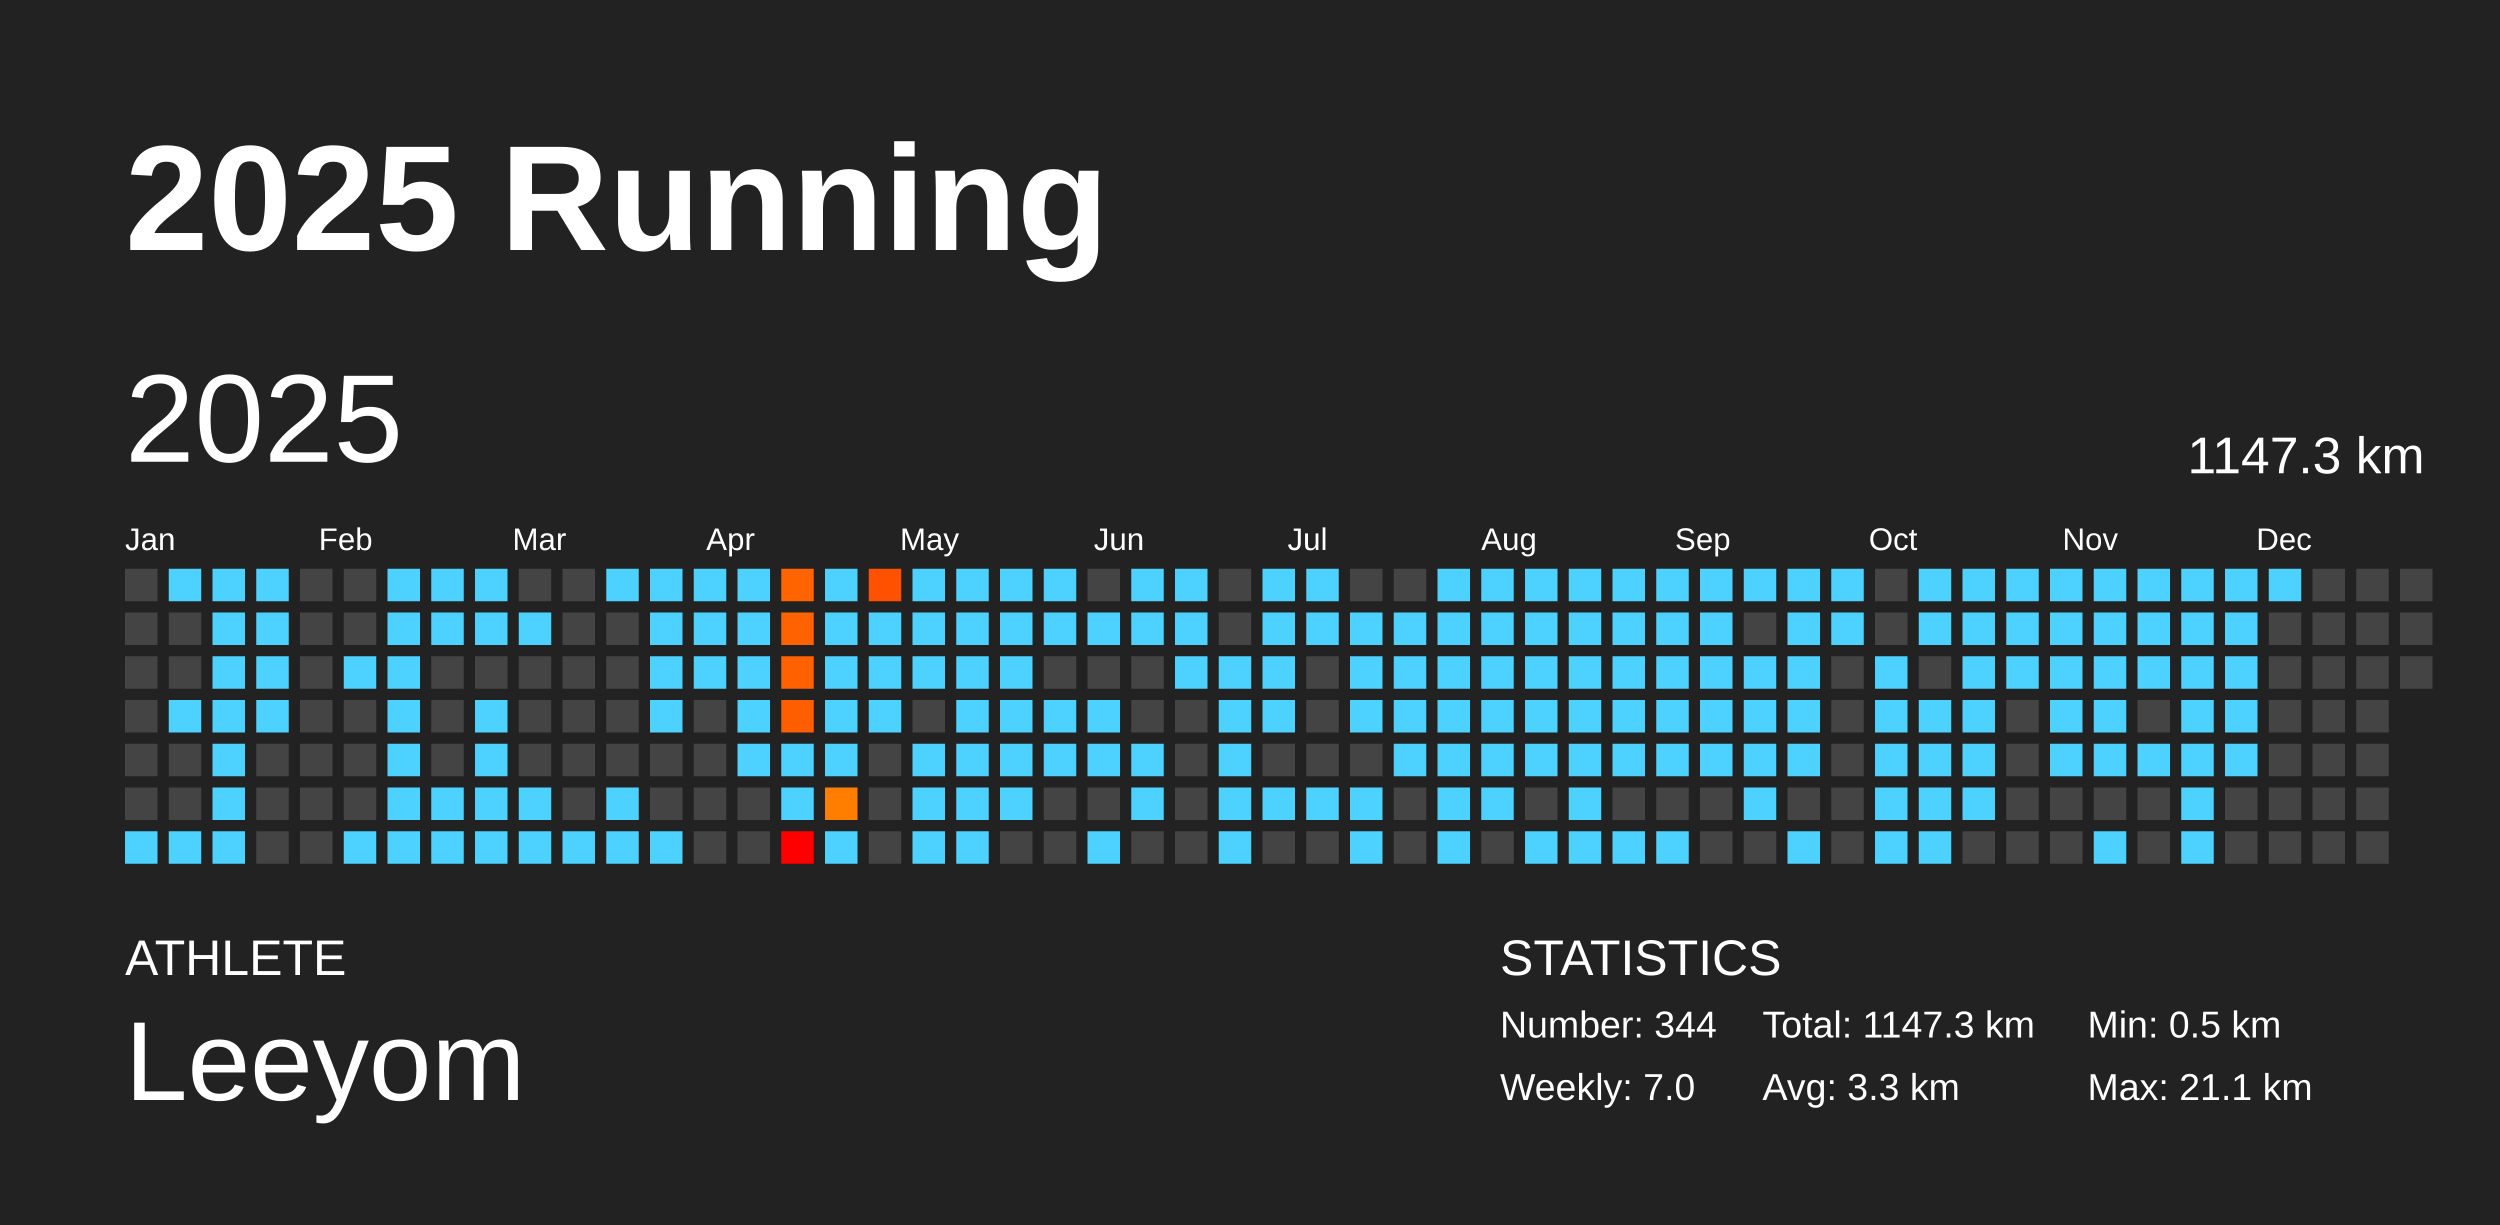
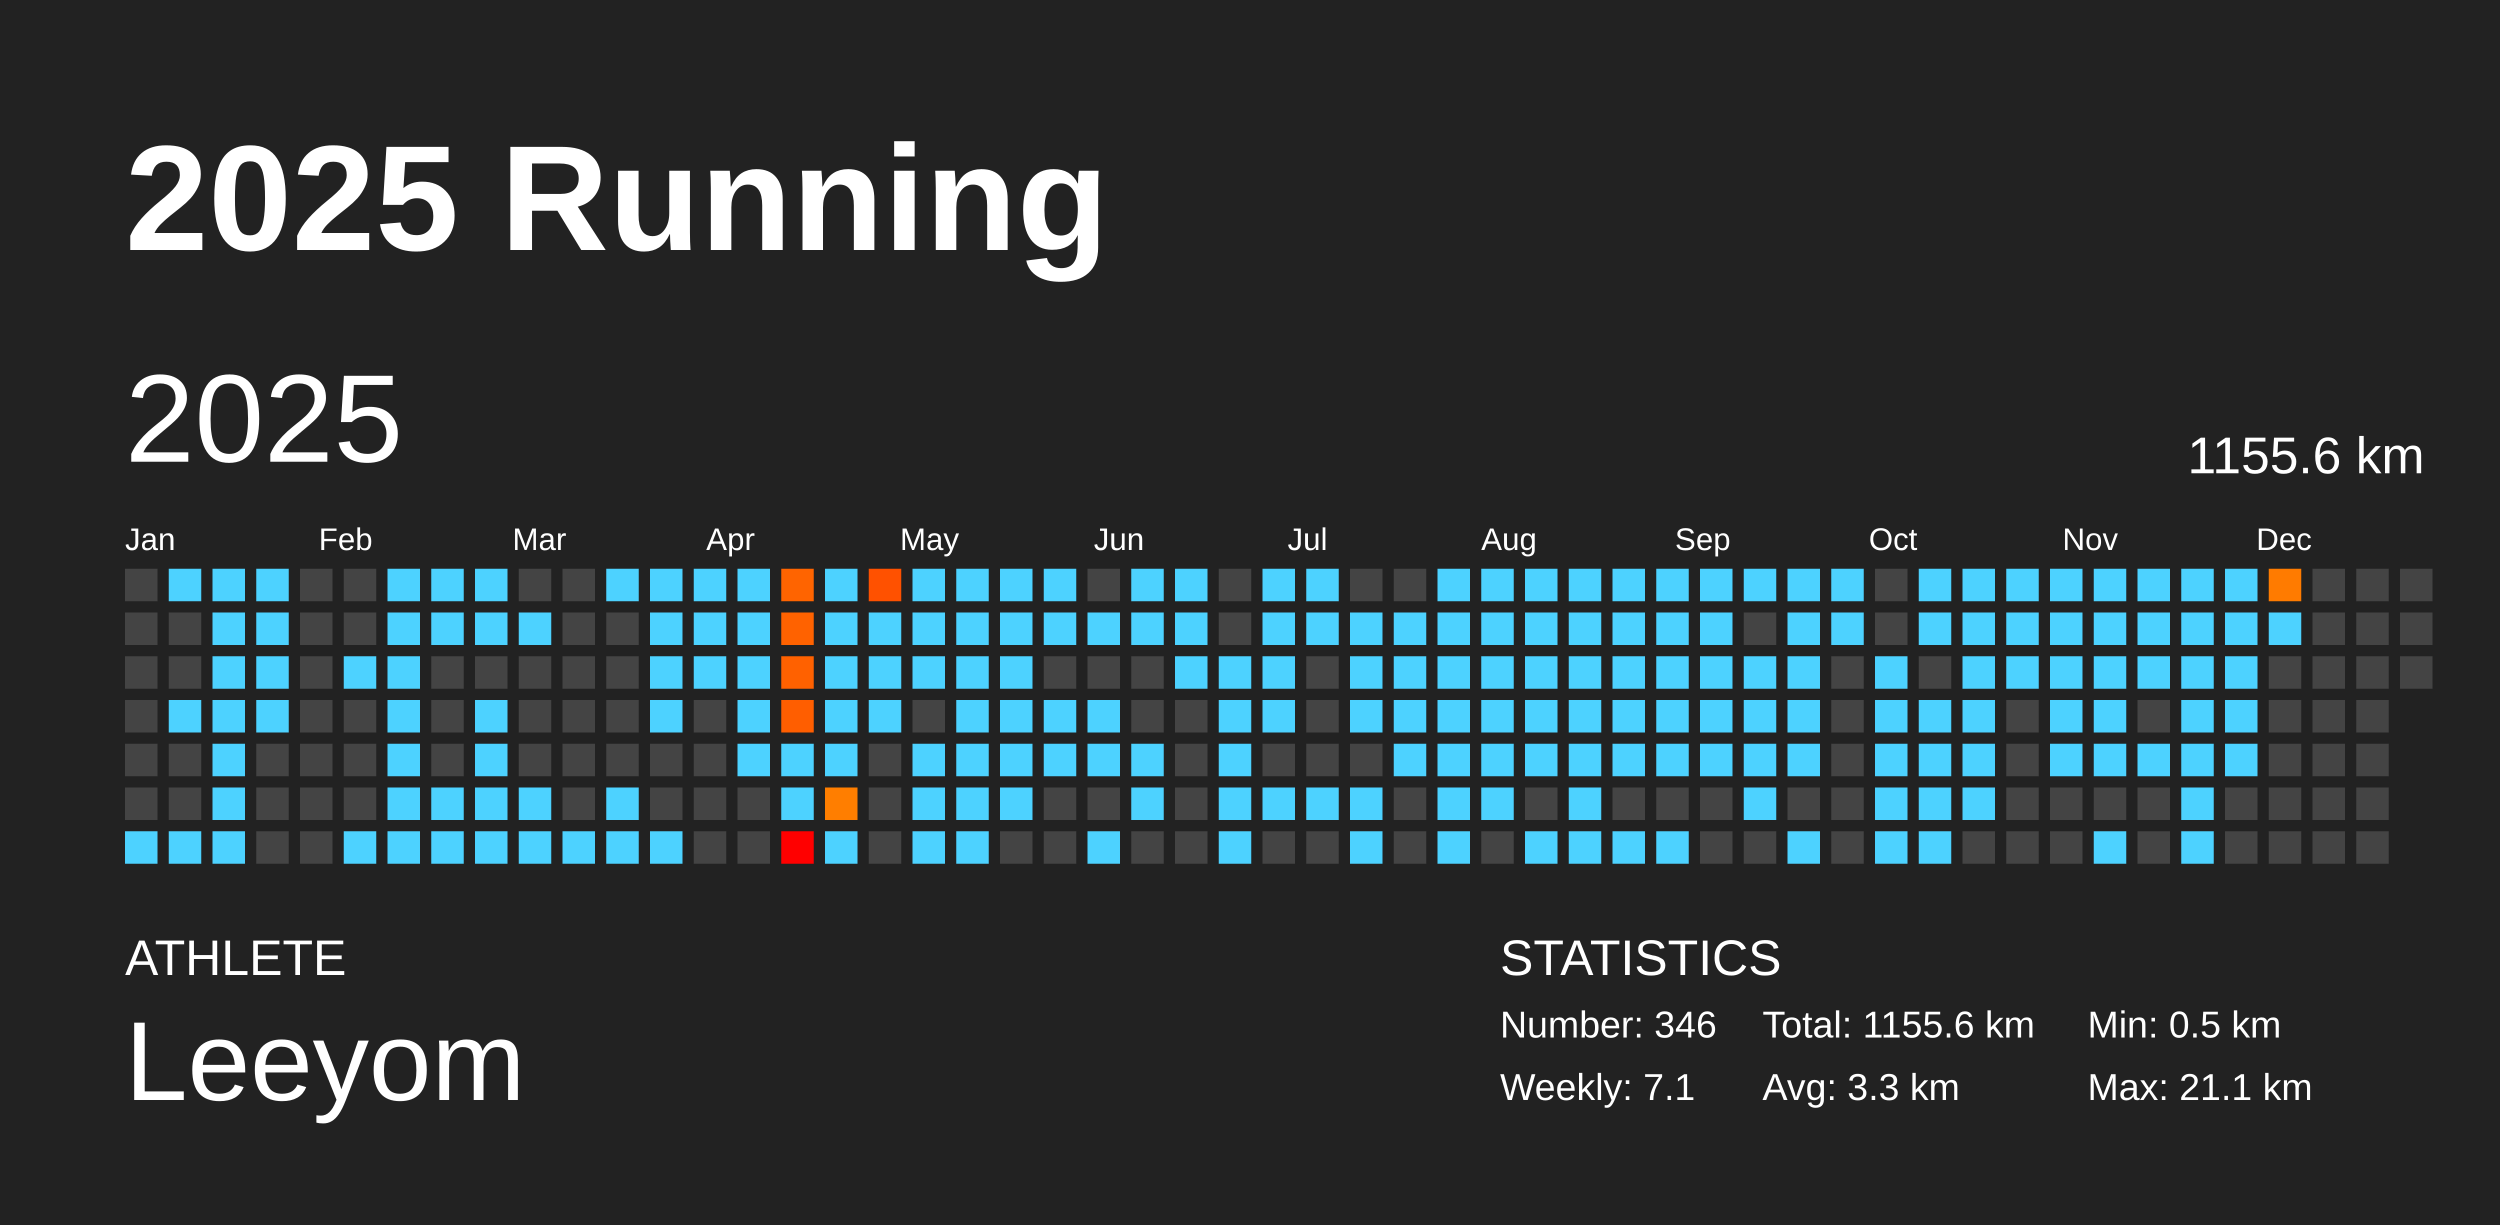
<svg xmlns="http://www.w3.org/2000/svg" baseProfile="full" height="98mm" version="1.1" viewBox="0,0,200,98" width="200mm">
  <defs />
  <rect fill="#222222" height="98" width="200" x="0" y="0" />
  <text fill="#FFFFFF" style="font-size:12px; font-family:Arial; font-weight:bold;" x="10" y="20">2025 Running</text>
  <text fill="#FFFFFF" style="font-size:4px; font-family:Arial" x="10" y="78">ATHLETE</text>
  <text fill="#FFFFFF" style="font-size:9px; font-family:Arial" x="10" y="88">Leeyom</text>
  <text fill="#FFFFFF" style="font-size:4px; font-family:Arial" x="120" y="78">STATISTICS</text>
-   <text fill="#FFFFFF" style="font-size:3px; font-family:Arial" x="120" y="83">Number: 344</text>
-   <text fill="#FFFFFF" style="font-size:3px; font-family:Arial" x="120" y="88">Weekly: 7.0</text>
-   <text fill="#FFFFFF" style="font-size:3px; font-family:Arial" x="141" y="83">Total: 1147.3 km</text>
+   <text fill="#FFFFFF" style="font-size:3px; font-family:Arial" x="120" y="83">Number: 346</text>
+   <text fill="#FFFFFF" style="font-size:3px; font-family:Arial" x="120" y="88">Weekly: 7.1</text>
+   <text fill="#FFFFFF" style="font-size:3px; font-family:Arial" x="141" y="83">Total: 1155.6 km</text>
  <text fill="#FFFFFF" style="font-size:3px; font-family:Arial" x="141" y="88">Avg: 3.3 km</text>
  <text fill="#FFFFFF" style="font-size:3px; font-family:Arial" x="167" y="83">Min: 0.5 km</text>
  <text fill="#FFFFFF" style="font-size:3px; font-family:Arial" x="167" y="88">Max: 21.1 km</text>
  <text dominant-baseline="hanging" fill="#FFFFFF" style="font-size:10.0px; font-family:Arial;" x="10" y="30">2025</text>
-   <text dominant-baseline="hanging" fill="#FFFFFF" style="font-size:4.125px; font-family:Arial;" x="175" y="35">1147.3 km</text>
+   <text dominant-baseline="hanging" fill="#FFFFFF" style="font-size:4.125px; font-family:Arial;" x="175" y="35">1155.6 km</text>
  <text fill="#FFFFFF" style="font-size:2.5px; font-family:Arial" x="10.0" y="44">Jan</text>
  <text fill="#FFFFFF" style="font-size:2.5px; font-family:Arial" x="25.5" y="44">Feb</text>
  <text fill="#FFFFFF" style="font-size:2.5px; font-family:Arial" x="41.0" y="44">Mar</text>
  <text fill="#FFFFFF" style="font-size:2.5px; font-family:Arial" x="56.5" y="44">Apr</text>
  <text fill="#FFFFFF" style="font-size:2.5px; font-family:Arial" x="72.0" y="44">May</text>
  <text fill="#FFFFFF" style="font-size:2.5px; font-family:Arial" x="87.5" y="44">Jun</text>
  <text fill="#FFFFFF" style="font-size:2.5px; font-family:Arial" x="103.0" y="44">Jul</text>
  <text fill="#FFFFFF" style="font-size:2.5px; font-family:Arial" x="118.5" y="44">Aug</text>
  <text fill="#FFFFFF" style="font-size:2.5px; font-family:Arial" x="134.0" y="44">Sep</text>
  <text fill="#FFFFFF" style="font-size:2.5px; font-family:Arial" x="149.5" y="44">Oct</text>
  <text fill="#FFFFFF" style="font-size:2.5px; font-family:Arial" x="165.0" y="44">Nov</text>
  <text fill="#FFFFFF" style="font-size:2.5px; font-family:Arial" x="180.5" y="44">Dec</text>
  <rect fill="#444444" height="2.6" width="2.6" x="10.0" y="45.5" />
  <rect fill="#444444" height="2.6" width="2.6" x="10.0" y="49.0" />
  <rect fill="#444444" height="2.6" width="2.6" x="10.0" y="52.5" />
  <rect fill="#444444" height="2.6" width="2.6" x="10.0" y="56.0" />
  <rect fill="#444444" height="2.6" width="2.6" x="10.0" y="59.5" />
  <rect fill="#444444" height="2.6" width="2.6" x="10.0" y="63.0" />
  <rect fill="#4dd2ff" height="2.6" width="2.6" x="10.0" y="66.5" />
  <rect fill="#4dd2ff" height="2.6" width="2.6" x="13.5" y="45.5" />
  <rect fill="#444444" height="2.6" width="2.6" x="13.5" y="49.0" />
  <rect fill="#444444" height="2.6" width="2.6" x="13.5" y="52.5" />
  <rect fill="#4dd2ff" height="2.6" width="2.6" x="13.5" y="56.0" />
  <rect fill="#444444" height="2.6" width="2.6" x="13.5" y="59.5" />
  <rect fill="#444444" height="2.6" width="2.6" x="13.5" y="63.0" />
  <rect fill="#4dd2ff" height="2.6" width="2.6" x="13.5" y="66.5" />
  <rect fill="#4dd2ff" height="2.6" width="2.6" x="17.0" y="45.5" />
  <rect fill="#4dd2ff" height="2.6" width="2.6" x="17.0" y="49.0" />
  <rect fill="#4dd2ff" height="2.6" width="2.6" x="17.0" y="52.5" />
  <rect fill="#4dd2ff" height="2.6" width="2.6" x="17.0" y="56.0" />
  <rect fill="#4dd2ff" height="2.6" width="2.6" x="17.0" y="59.5" />
  <rect fill="#4dd2ff" height="2.6" width="2.6" x="17.0" y="63.0" />
  <rect fill="#4dd2ff" height="2.6" width="2.6" x="17.0" y="66.5" />
  <rect fill="#4dd2ff" height="2.6" width="2.6" x="20.5" y="45.5" />
  <rect fill="#4dd2ff" height="2.6" width="2.6" x="20.5" y="49.0" />
  <rect fill="#4dd2ff" height="2.6" width="2.6" x="20.5" y="52.5" />
  <rect fill="#4dd2ff" height="2.6" width="2.6" x="20.5" y="56.0" />
  <rect fill="#444444" height="2.6" width="2.6" x="20.5" y="59.5" />
  <rect fill="#444444" height="2.6" width="2.6" x="20.5" y="63.0" />
  <rect fill="#444444" height="2.6" width="2.6" x="20.5" y="66.5" />
  <rect fill="#444444" height="2.6" width="2.6" x="24.0" y="45.5" />
  <rect fill="#444444" height="2.6" width="2.6" x="24.0" y="49.0" />
  <rect fill="#444444" height="2.6" width="2.6" x="24.0" y="52.5" />
  <rect fill="#444444" height="2.6" width="2.6" x="24.0" y="56.0" />
  <rect fill="#444444" height="2.6" width="2.6" x="24.0" y="59.5" />
  <rect fill="#444444" height="2.6" width="2.6" x="24.0" y="63.0" />
  <rect fill="#444444" height="2.6" width="2.6" x="24.0" y="66.5" />
  <rect fill="#444444" height="2.6" width="2.6" x="27.5" y="45.5" />
  <rect fill="#444444" height="2.6" width="2.6" x="27.5" y="49.0" />
  <rect fill="#4dd2ff" height="2.6" width="2.6" x="27.5" y="52.5" />
  <rect fill="#444444" height="2.6" width="2.6" x="27.5" y="56.0" />
  <rect fill="#444444" height="2.6" width="2.6" x="27.5" y="59.5" />
  <rect fill="#444444" height="2.6" width="2.6" x="27.5" y="63.0" />
  <rect fill="#4dd2ff" height="2.6" width="2.6" x="27.5" y="66.5" />
  <rect fill="#4dd2ff" height="2.6" width="2.6" x="31.0" y="45.5" />
  <rect fill="#4dd2ff" height="2.6" width="2.6" x="31.0" y="49.0" />
  <rect fill="#4dd2ff" height="2.6" width="2.6" x="31.0" y="52.5" />
  <rect fill="#4dd2ff" height="2.6" width="2.6" x="31.0" y="56.0" />
  <rect fill="#4dd2ff" height="2.6" width="2.6" x="31.0" y="59.5" />
  <rect fill="#4dd2ff" height="2.6" width="2.6" x="31.0" y="63.0" />
  <rect fill="#4dd2ff" height="2.6" width="2.6" x="31.0" y="66.5" />
  <rect fill="#4dd2ff" height="2.6" width="2.6" x="34.5" y="45.5" />
  <rect fill="#4dd2ff" height="2.6" width="2.6" x="34.5" y="49.0" />
  <rect fill="#444444" height="2.6" width="2.6" x="34.5" y="52.5" />
  <rect fill="#444444" height="2.6" width="2.6" x="34.5" y="56.0" />
  <rect fill="#444444" height="2.6" width="2.6" x="34.5" y="59.5" />
  <rect fill="#4dd2ff" height="2.6" width="2.6" x="34.5" y="63.0" />
  <rect fill="#4dd2ff" height="2.6" width="2.6" x="34.5" y="66.5" />
  <rect fill="#4dd2ff" height="2.6" width="2.6" x="38.0" y="45.5" />
  <rect fill="#4dd2ff" height="2.6" width="2.6" x="38.0" y="49.0" />
  <rect fill="#444444" height="2.6" width="2.6" x="38.0" y="52.5" />
  <rect fill="#4dd2ff" height="2.6" width="2.6" x="38.0" y="56.0" />
  <rect fill="#4dd2ff" height="2.6" width="2.6" x="38.0" y="59.5" />
  <rect fill="#4dd2ff" height="2.6" width="2.6" x="38.0" y="63.0" />
  <rect fill="#4dd2ff" height="2.6" width="2.6" x="38.0" y="66.5" />
  <rect fill="#444444" height="2.6" width="2.6" x="41.5" y="45.5" />
  <rect fill="#4dd2ff" height="2.6" width="2.6" x="41.5" y="49.0" />
  <rect fill="#444444" height="2.6" width="2.6" x="41.5" y="52.5" />
  <rect fill="#444444" height="2.6" width="2.6" x="41.5" y="56.0" />
  <rect fill="#444444" height="2.6" width="2.6" x="41.5" y="59.5" />
  <rect fill="#4dd2ff" height="2.6" width="2.6" x="41.5" y="63.0" />
  <rect fill="#4dd2ff" height="2.6" width="2.6" x="41.5" y="66.5" />
  <rect fill="#444444" height="2.6" width="2.6" x="45.0" y="45.5" />
  <rect fill="#444444" height="2.6" width="2.6" x="45.0" y="49.0" />
  <rect fill="#444444" height="2.6" width="2.6" x="45.0" y="52.5" />
  <rect fill="#444444" height="2.6" width="2.6" x="45.0" y="56.0" />
  <rect fill="#444444" height="2.6" width="2.6" x="45.0" y="59.5" />
  <rect fill="#444444" height="2.6" width="2.6" x="45.0" y="63.0" />
  <rect fill="#4dd2ff" height="2.6" width="2.6" x="45.0" y="66.5" />
  <rect fill="#4dd2ff" height="2.6" width="2.6" x="48.5" y="45.5" />
  <rect fill="#444444" height="2.6" width="2.6" x="48.5" y="49.0" />
  <rect fill="#444444" height="2.6" width="2.6" x="48.5" y="52.5" />
  <rect fill="#444444" height="2.6" width="2.6" x="48.5" y="56.0" />
  <rect fill="#444444" height="2.6" width="2.6" x="48.5" y="59.5" />
  <rect fill="#4dd2ff" height="2.6" width="2.6" x="48.5" y="63.0" />
  <rect fill="#4dd2ff" height="2.6" width="2.6" x="48.5" y="66.5" />
  <rect fill="#4dd2ff" height="2.6" width="2.6" x="52.0" y="45.5" />
  <rect fill="#4dd2ff" height="2.6" width="2.6" x="52.0" y="49.0" />
  <rect fill="#4dd2ff" height="2.6" width="2.6" x="52.0" y="52.5" />
  <rect fill="#4dd2ff" height="2.6" width="2.6" x="52.0" y="56.0" />
  <rect fill="#444444" height="2.6" width="2.6" x="52.0" y="59.5" />
  <rect fill="#444444" height="2.6" width="2.6" x="52.0" y="63.0" />
  <rect fill="#4dd2ff" height="2.6" width="2.6" x="52.0" y="66.5" />
  <rect fill="#4dd2ff" height="2.6" width="2.6" x="55.5" y="45.5" />
  <rect fill="#4dd2ff" height="2.6" width="2.6" x="55.5" y="49.0" />
  <rect fill="#4dd2ff" height="2.6" width="2.6" x="55.5" y="52.5" />
  <rect fill="#444444" height="2.6" width="2.6" x="55.5" y="56.0" />
  <rect fill="#444444" height="2.6" width="2.6" x="55.5" y="59.5" />
  <rect fill="#444444" height="2.6" width="2.6" x="55.5" y="63.0" />
  <rect fill="#444444" height="2.6" width="2.6" x="55.5" y="66.5" />
  <rect fill="#4dd2ff" height="2.6" width="2.6" x="59.0" y="45.5" />
  <rect fill="#4dd2ff" height="2.6" width="2.6" x="59.0" y="49.0" />
  <rect fill="#4dd2ff" height="2.6" width="2.6" x="59.0" y="52.5" />
  <rect fill="#4dd2ff" height="2.6" width="2.6" x="59.0" y="56.0" />
  <rect fill="#4dd2ff" height="2.6" width="2.6" x="59.0" y="59.5" />
  <rect fill="#444444" height="2.6" width="2.6" x="59.0" y="63.0" />
  <rect fill="#444444" height="2.6" width="2.6" x="59.0" y="66.5" />
  <rect fill="#ff6400" height="2.6" width="2.6" x="62.5" y="45.5" />
  <rect fill="#ff6200" height="2.6" width="2.6" x="62.5" y="49.0" />
  <rect fill="#ff6100" height="2.6" width="2.6" x="62.5" y="52.5" />
  <rect fill="#ff5e00" height="2.6" width="2.6" x="62.5" y="56.0" />
  <rect fill="#4dd2ff" height="2.6" width="2.6" x="62.5" y="59.5" />
  <rect fill="#4dd2ff" height="2.6" width="2.6" x="62.5" y="63.0" />
  <rect fill="red" height="2.6" width="2.6" x="62.5" y="66.5" />
  <rect fill="#4dd2ff" height="2.6" width="2.6" x="66.0" y="45.5" />
  <rect fill="#4dd2ff" height="2.6" width="2.6" x="66.0" y="49.0" />
  <rect fill="#4dd2ff" height="2.6" width="2.6" x="66.0" y="52.5" />
  <rect fill="#4dd2ff" height="2.6" width="2.6" x="66.0" y="56.0" />
  <rect fill="#4dd2ff" height="2.6" width="2.6" x="66.0" y="59.5" />
  <rect fill="#ff7e00" height="2.6" width="2.6" x="66.0" y="63.0" />
  <rect fill="#4dd2ff" height="2.6" width="2.6" x="66.0" y="66.5" />
  <rect fill="#ff5100" height="2.6" width="2.6" x="69.5" y="45.5" />
  <rect fill="#4dd2ff" height="2.6" width="2.6" x="69.5" y="49.0" />
  <rect fill="#4dd2ff" height="2.6" width="2.6" x="69.5" y="52.5" />
  <rect fill="#4dd2ff" height="2.6" width="2.6" x="69.5" y="56.0" />
  <rect fill="#444444" height="2.6" width="2.6" x="69.5" y="59.5" />
  <rect fill="#444444" height="2.6" width="2.6" x="69.5" y="63.0" />
  <rect fill="#444444" height="2.6" width="2.6" x="69.5" y="66.5" />
  <rect fill="#4dd2ff" height="2.6" width="2.6" x="73.0" y="45.5" />
  <rect fill="#4dd2ff" height="2.6" width="2.6" x="73.0" y="49.0" />
  <rect fill="#4dd2ff" height="2.6" width="2.6" x="73.0" y="52.5" />
  <rect fill="#444444" height="2.6" width="2.6" x="73.0" y="56.0" />
  <rect fill="#4dd2ff" height="2.6" width="2.6" x="73.0" y="59.5" />
  <rect fill="#4dd2ff" height="2.6" width="2.6" x="73.0" y="63.0" />
  <rect fill="#4dd2ff" height="2.6" width="2.6" x="73.0" y="66.5" />
  <rect fill="#4dd2ff" height="2.6" width="2.6" x="76.5" y="45.5" />
  <rect fill="#4dd2ff" height="2.6" width="2.6" x="76.5" y="49.0" />
  <rect fill="#4dd2ff" height="2.6" width="2.6" x="76.5" y="52.5" />
  <rect fill="#4dd2ff" height="2.6" width="2.6" x="76.5" y="56.0" />
  <rect fill="#4dd2ff" height="2.6" width="2.6" x="76.5" y="59.5" />
  <rect fill="#4dd2ff" height="2.6" width="2.6" x="76.5" y="63.0" />
  <rect fill="#4dd2ff" height="2.6" width="2.6" x="76.5" y="66.5" />
  <rect fill="#4dd2ff" height="2.6" width="2.6" x="80.0" y="45.5" />
  <rect fill="#4dd2ff" height="2.6" width="2.6" x="80.0" y="49.0" />
  <rect fill="#4dd2ff" height="2.6" width="2.6" x="80.0" y="52.5" />
  <rect fill="#4dd2ff" height="2.6" width="2.6" x="80.0" y="56.0" />
  <rect fill="#4dd2ff" height="2.6" width="2.6" x="80.0" y="59.5" />
  <rect fill="#4dd2ff" height="2.6" width="2.6" x="80.0" y="63.0" />
  <rect fill="#444444" height="2.6" width="2.6" x="80.0" y="66.5" />
  <rect fill="#4dd2ff" height="2.6" width="2.6" x="83.5" y="45.5" />
  <rect fill="#4dd2ff" height="2.6" width="2.6" x="83.5" y="49.0" />
  <rect fill="#444444" height="2.6" width="2.6" x="83.5" y="52.5" />
  <rect fill="#4dd2ff" height="2.6" width="2.6" x="83.5" y="56.0" />
  <rect fill="#4dd2ff" height="2.6" width="2.6" x="83.5" y="59.5" />
  <rect fill="#444444" height="2.6" width="2.6" x="83.5" y="63.0" />
  <rect fill="#444444" height="2.6" width="2.6" x="83.5" y="66.5" />
  <rect fill="#444444" height="2.6" width="2.6" x="87.0" y="45.5" />
  <rect fill="#4dd2ff" height="2.6" width="2.6" x="87.0" y="49.0" />
  <rect fill="#444444" height="2.6" width="2.6" x="87.0" y="52.5" />
  <rect fill="#4dd2ff" height="2.6" width="2.6" x="87.0" y="56.0" />
  <rect fill="#4dd2ff" height="2.6" width="2.6" x="87.0" y="59.5" />
  <rect fill="#444444" height="2.6" width="2.6" x="87.0" y="63.0" />
  <rect fill="#4dd2ff" height="2.6" width="2.6" x="87.0" y="66.5" />
  <rect fill="#4dd2ff" height="2.6" width="2.6" x="90.5" y="45.5" />
  <rect fill="#4dd2ff" height="2.6" width="2.6" x="90.5" y="49.0" />
  <rect fill="#444444" height="2.6" width="2.6" x="90.5" y="52.5" />
  <rect fill="#444444" height="2.6" width="2.6" x="90.5" y="56.0" />
  <rect fill="#4dd2ff" height="2.6" width="2.6" x="90.5" y="59.5" />
  <rect fill="#4dd2ff" height="2.6" width="2.6" x="90.5" y="63.0" />
  <rect fill="#444444" height="2.6" width="2.6" x="90.5" y="66.5" />
  <rect fill="#4dd2ff" height="2.6" width="2.6" x="94.0" y="45.5" />
  <rect fill="#4dd2ff" height="2.6" width="2.6" x="94.0" y="49.0" />
  <rect fill="#4dd2ff" height="2.6" width="2.6" x="94.0" y="52.5" />
  <rect fill="#444444" height="2.6" width="2.6" x="94.0" y="56.0" />
  <rect fill="#444444" height="2.6" width="2.6" x="94.0" y="59.5" />
  <rect fill="#444444" height="2.6" width="2.6" x="94.0" y="63.0" />
  <rect fill="#444444" height="2.6" width="2.6" x="94.0" y="66.5" />
  <rect fill="#444444" height="2.6" width="2.6" x="97.5" y="45.5" />
  <rect fill="#444444" height="2.6" width="2.6" x="97.5" y="49.0" />
  <rect fill="#4dd2ff" height="2.6" width="2.6" x="97.5" y="52.5" />
  <rect fill="#4dd2ff" height="2.6" width="2.6" x="97.5" y="56.0" />
  <rect fill="#4dd2ff" height="2.6" width="2.6" x="97.5" y="59.5" />
  <rect fill="#4dd2ff" height="2.6" width="2.6" x="97.5" y="63.0" />
  <rect fill="#4dd2ff" height="2.6" width="2.6" x="97.5" y="66.5" />
  <rect fill="#4dd2ff" height="2.6" width="2.6" x="101.0" y="45.5" />
  <rect fill="#4dd2ff" height="2.6" width="2.6" x="101.0" y="49.0" />
  <rect fill="#4dd2ff" height="2.6" width="2.6" x="101.0" y="52.5" />
  <rect fill="#4dd2ff" height="2.6" width="2.6" x="101.0" y="56.0" />
  <rect fill="#444444" height="2.6" width="2.6" x="101.0" y="59.5" />
  <rect fill="#4dd2ff" height="2.6" width="2.6" x="101.0" y="63.0" />
  <rect fill="#444444" height="2.6" width="2.6" x="101.0" y="66.5" />
  <rect fill="#4dd2ff" height="2.6" width="2.6" x="104.5" y="45.5" />
  <rect fill="#4dd2ff" height="2.6" width="2.6" x="104.5" y="49.0" />
  <rect fill="#444444" height="2.6" width="2.6" x="104.5" y="52.5" />
  <rect fill="#444444" height="2.6" width="2.6" x="104.5" y="56.0" />
  <rect fill="#444444" height="2.6" width="2.6" x="104.5" y="59.5" />
  <rect fill="#4dd2ff" height="2.6" width="2.6" x="104.5" y="63.0" />
  <rect fill="#444444" height="2.6" width="2.6" x="104.5" y="66.5" />
  <rect fill="#444444" height="2.6" width="2.6" x="108.0" y="45.5" />
  <rect fill="#4dd2ff" height="2.6" width="2.6" x="108.0" y="49.0" />
  <rect fill="#4dd2ff" height="2.6" width="2.6" x="108.0" y="52.5" />
  <rect fill="#4dd2ff" height="2.6" width="2.6" x="108.0" y="56.0" />
  <rect fill="#444444" height="2.6" width="2.6" x="108.0" y="59.5" />
  <rect fill="#4dd2ff" height="2.6" width="2.6" x="108.0" y="63.0" />
  <rect fill="#4dd2ff" height="2.6" width="2.6" x="108.0" y="66.5" />
  <rect fill="#444444" height="2.6" width="2.6" x="111.5" y="45.5" />
  <rect fill="#4dd2ff" height="2.6" width="2.6" x="111.5" y="49.0" />
  <rect fill="#4dd2ff" height="2.6" width="2.6" x="111.5" y="52.5" />
  <rect fill="#4dd2ff" height="2.6" width="2.6" x="111.5" y="56.0" />
  <rect fill="#4dd2ff" height="2.6" width="2.6" x="111.5" y="59.5" />
  <rect fill="#444444" height="2.6" width="2.6" x="111.5" y="63.0" />
  <rect fill="#444444" height="2.6" width="2.6" x="111.5" y="66.5" />
  <rect fill="#4dd2ff" height="2.6" width="2.6" x="115.0" y="45.5" />
  <rect fill="#4dd2ff" height="2.6" width="2.6" x="115.0" y="49.0" />
  <rect fill="#4dd2ff" height="2.6" width="2.6" x="115.0" y="52.5" />
  <rect fill="#4dd2ff" height="2.6" width="2.6" x="115.0" y="56.0" />
  <rect fill="#4dd2ff" height="2.6" width="2.6" x="115.0" y="59.5" />
  <rect fill="#4dd2ff" height="2.6" width="2.6" x="115.0" y="63.0" />
  <rect fill="#4dd2ff" height="2.6" width="2.6" x="115.0" y="66.5" />
  <rect fill="#4dd2ff" height="2.6" width="2.6" x="118.5" y="45.5" />
  <rect fill="#4dd2ff" height="2.6" width="2.6" x="118.5" y="49.0" />
  <rect fill="#4dd2ff" height="2.6" width="2.6" x="118.5" y="52.5" />
  <rect fill="#4dd2ff" height="2.6" width="2.6" x="118.5" y="56.0" />
  <rect fill="#4dd2ff" height="2.6" width="2.6" x="118.5" y="59.5" />
  <rect fill="#4dd2ff" height="2.6" width="2.6" x="118.5" y="63.0" />
  <rect fill="#444444" height="2.6" width="2.6" x="118.5" y="66.5" />
  <rect fill="#4dd2ff" height="2.6" width="2.6" x="122.0" y="45.5" />
  <rect fill="#4dd2ff" height="2.6" width="2.6" x="122.0" y="49.0" />
  <rect fill="#4dd2ff" height="2.6" width="2.6" x="122.0" y="52.5" />
  <rect fill="#4dd2ff" height="2.6" width="2.6" x="122.0" y="56.0" />
  <rect fill="#4dd2ff" height="2.6" width="2.6" x="122.0" y="59.5" />
  <rect fill="#444444" height="2.6" width="2.6" x="122.0" y="63.0" />
  <rect fill="#4dd2ff" height="2.6" width="2.6" x="122.0" y="66.5" />
  <rect fill="#4dd2ff" height="2.6" width="2.6" x="125.5" y="45.5" />
  <rect fill="#4dd2ff" height="2.6" width="2.6" x="125.5" y="49.0" />
  <rect fill="#4dd2ff" height="2.6" width="2.6" x="125.5" y="52.5" />
  <rect fill="#4dd2ff" height="2.6" width="2.6" x="125.5" y="56.0" />
  <rect fill="#4dd2ff" height="2.6" width="2.6" x="125.5" y="59.5" />
  <rect fill="#4dd2ff" height="2.6" width="2.6" x="125.5" y="63.0" />
  <rect fill="#4dd2ff" height="2.6" width="2.6" x="125.5" y="66.5" />
  <rect fill="#4dd2ff" height="2.6" width="2.6" x="129.0" y="45.5" />
  <rect fill="#4dd2ff" height="2.6" width="2.6" x="129.0" y="49.0" />
  <rect fill="#4dd2ff" height="2.6" width="2.6" x="129.0" y="52.5" />
  <rect fill="#4dd2ff" height="2.6" width="2.6" x="129.0" y="56.0" />
  <rect fill="#4dd2ff" height="2.6" width="2.6" x="129.0" y="59.5" />
  <rect fill="#444444" height="2.6" width="2.6" x="129.0" y="63.0" />
  <rect fill="#4dd2ff" height="2.6" width="2.6" x="129.0" y="66.5" />
  <rect fill="#4dd2ff" height="2.6" width="2.6" x="132.5" y="45.5" />
  <rect fill="#4dd2ff" height="2.6" width="2.6" x="132.5" y="49.0" />
  <rect fill="#4dd2ff" height="2.6" width="2.6" x="132.5" y="52.5" />
  <rect fill="#4dd2ff" height="2.6" width="2.6" x="132.5" y="56.0" />
  <rect fill="#4dd2ff" height="2.6" width="2.6" x="132.5" y="59.5" />
  <rect fill="#444444" height="2.6" width="2.6" x="132.5" y="63.0" />
  <rect fill="#4dd2ff" height="2.6" width="2.6" x="132.5" y="66.5" />
  <rect fill="#4dd2ff" height="2.6" width="2.6" x="136.0" y="45.5" />
  <rect fill="#4dd2ff" height="2.6" width="2.6" x="136.0" y="49.0" />
  <rect fill="#4dd2ff" height="2.6" width="2.6" x="136.0" y="52.5" />
  <rect fill="#4dd2ff" height="2.6" width="2.6" x="136.0" y="56.0" />
  <rect fill="#4dd2ff" height="2.6" width="2.6" x="136.0" y="59.5" />
  <rect fill="#444444" height="2.6" width="2.6" x="136.0" y="63.0" />
  <rect fill="#444444" height="2.6" width="2.6" x="136.0" y="66.5" />
  <rect fill="#4dd2ff" height="2.6" width="2.6" x="139.5" y="45.5" />
  <rect fill="#444444" height="2.6" width="2.6" x="139.5" y="49.0" />
  <rect fill="#4dd2ff" height="2.6" width="2.6" x="139.5" y="52.5" />
  <rect fill="#4dd2ff" height="2.6" width="2.6" x="139.5" y="56.0" />
  <rect fill="#4dd2ff" height="2.6" width="2.6" x="139.5" y="59.5" />
  <rect fill="#4dd2ff" height="2.6" width="2.6" x="139.5" y="63.0" />
  <rect fill="#444444" height="2.6" width="2.6" x="139.5" y="66.5" />
  <rect fill="#4dd2ff" height="2.6" width="2.6" x="143.0" y="45.5" />
  <rect fill="#4dd2ff" height="2.6" width="2.6" x="143.0" y="49.0" />
  <rect fill="#4dd2ff" height="2.6" width="2.6" x="143.0" y="52.5" />
  <rect fill="#4dd2ff" height="2.6" width="2.6" x="143.0" y="56.0" />
  <rect fill="#4dd2ff" height="2.6" width="2.6" x="143.0" y="59.5" />
  <rect fill="#444444" height="2.6" width="2.6" x="143.0" y="63.0" />
  <rect fill="#4dd2ff" height="2.6" width="2.6" x="143.0" y="66.5" />
  <rect fill="#4dd2ff" height="2.6" width="2.6" x="146.5" y="45.5" />
  <rect fill="#4dd2ff" height="2.6" width="2.6" x="146.5" y="49.0" />
  <rect fill="#444444" height="2.6" width="2.6" x="146.5" y="52.5" />
  <rect fill="#444444" height="2.6" width="2.6" x="146.5" y="56.0" />
  <rect fill="#444444" height="2.6" width="2.6" x="146.5" y="59.5" />
  <rect fill="#444444" height="2.6" width="2.6" x="146.5" y="63.0" />
  <rect fill="#444444" height="2.6" width="2.6" x="146.5" y="66.5" />
  <rect fill="#444444" height="2.6" width="2.6" x="150.0" y="45.5" />
  <rect fill="#444444" height="2.6" width="2.6" x="150.0" y="49.0" />
  <rect fill="#4dd2ff" height="2.6" width="2.6" x="150.0" y="52.5" />
  <rect fill="#4dd2ff" height="2.6" width="2.6" x="150.0" y="56.0" />
  <rect fill="#4dd2ff" height="2.6" width="2.6" x="150.0" y="59.5" />
  <rect fill="#4dd2ff" height="2.6" width="2.6" x="150.0" y="63.0" />
  <rect fill="#4dd2ff" height="2.6" width="2.6" x="150.0" y="66.5" />
  <rect fill="#4dd2ff" height="2.6" width="2.6" x="153.5" y="45.5" />
  <rect fill="#4dd2ff" height="2.6" width="2.6" x="153.5" y="49.0" />
  <rect fill="#444444" height="2.6" width="2.6" x="153.5" y="52.5" />
  <rect fill="#4dd2ff" height="2.6" width="2.6" x="153.5" y="56.0" />
  <rect fill="#4dd2ff" height="2.6" width="2.6" x="153.5" y="59.5" />
  <rect fill="#4dd2ff" height="2.6" width="2.6" x="153.5" y="63.0" />
  <rect fill="#4dd2ff" height="2.6" width="2.6" x="153.5" y="66.5" />
  <rect fill="#4dd2ff" height="2.6" width="2.6" x="157.0" y="45.5" />
  <rect fill="#4dd2ff" height="2.6" width="2.6" x="157.0" y="49.0" />
  <rect fill="#4dd2ff" height="2.6" width="2.6" x="157.0" y="52.5" />
  <rect fill="#4dd2ff" height="2.6" width="2.6" x="157.0" y="56.0" />
  <rect fill="#4dd2ff" height="2.6" width="2.6" x="157.0" y="59.5" />
  <rect fill="#4dd2ff" height="2.6" width="2.6" x="157.0" y="63.0" />
  <rect fill="#444444" height="2.6" width="2.6" x="157.0" y="66.5" />
  <rect fill="#4dd2ff" height="2.6" width="2.6" x="160.5" y="45.5" />
  <rect fill="#4dd2ff" height="2.6" width="2.6" x="160.5" y="49.0" />
  <rect fill="#4dd2ff" height="2.6" width="2.6" x="160.5" y="52.5" />
  <rect fill="#444444" height="2.6" width="2.6" x="160.5" y="56.0" />
  <rect fill="#444444" height="2.6" width="2.6" x="160.5" y="59.5" />
  <rect fill="#444444" height="2.6" width="2.6" x="160.5" y="63.0" />
  <rect fill="#444444" height="2.6" width="2.6" x="160.5" y="66.5" />
  <rect fill="#4dd2ff" height="2.6" width="2.6" x="164.0" y="45.5" />
  <rect fill="#4dd2ff" height="2.6" width="2.6" x="164.0" y="49.0" />
  <rect fill="#4dd2ff" height="2.6" width="2.6" x="164.0" y="52.5" />
  <rect fill="#4dd2ff" height="2.6" width="2.6" x="164.0" y="56.0" />
  <rect fill="#4dd2ff" height="2.6" width="2.6" x="164.0" y="59.5" />
  <rect fill="#444444" height="2.6" width="2.6" x="164.0" y="63.0" />
  <rect fill="#444444" height="2.6" width="2.6" x="164.0" y="66.5" />
  <rect fill="#4dd2ff" height="2.6" width="2.6" x="167.5" y="45.5" />
  <rect fill="#4dd2ff" height="2.6" width="2.6" x="167.5" y="49.0" />
  <rect fill="#4dd2ff" height="2.6" width="2.6" x="167.5" y="52.5" />
  <rect fill="#4dd2ff" height="2.6" width="2.6" x="167.5" y="56.0" />
  <rect fill="#4dd2ff" height="2.6" width="2.6" x="167.5" y="59.5" />
  <rect fill="#444444" height="2.6" width="2.6" x="167.5" y="63.0" />
  <rect fill="#4dd2ff" height="2.6" width="2.6" x="167.5" y="66.5" />
  <rect fill="#4dd2ff" height="2.6" width="2.6" x="171.0" y="45.5" />
  <rect fill="#4dd2ff" height="2.6" width="2.6" x="171.0" y="49.0" />
  <rect fill="#4dd2ff" height="2.6" width="2.6" x="171.0" y="52.5" />
  <rect fill="#444444" height="2.6" width="2.6" x="171.0" y="56.0" />
  <rect fill="#4dd2ff" height="2.6" width="2.6" x="171.0" y="59.5" />
  <rect fill="#444444" height="2.6" width="2.6" x="171.0" y="63.0" />
  <rect fill="#444444" height="2.6" width="2.6" x="171.0" y="66.5" />
  <rect fill="#4dd2ff" height="2.6" width="2.6" x="174.5" y="45.5" />
  <rect fill="#4dd2ff" height="2.6" width="2.6" x="174.5" y="49.0" />
  <rect fill="#4dd2ff" height="2.6" width="2.6" x="174.5" y="52.5" />
  <rect fill="#4dd2ff" height="2.6" width="2.6" x="174.5" y="56.0" />
  <rect fill="#4dd2ff" height="2.6" width="2.6" x="174.5" y="59.5" />
  <rect fill="#4dd2ff" height="2.6" width="2.6" x="174.5" y="63.0" />
  <rect fill="#4dd2ff" height="2.6" width="2.6" x="174.5" y="66.5" />
  <rect fill="#4dd2ff" height="2.6" width="2.6" x="178.0" y="45.5" />
  <rect fill="#4dd2ff" height="2.6" width="2.6" x="178.0" y="49.0" />
  <rect fill="#4dd2ff" height="2.6" width="2.6" x="178.0" y="52.5" />
  <rect fill="#4dd2ff" height="2.6" width="2.6" x="178.0" y="56.0" />
  <rect fill="#4dd2ff" height="2.6" width="2.6" x="178.0" y="59.5" />
  <rect fill="#444444" height="2.6" width="2.6" x="178.0" y="63.0" />
  <rect fill="#444444" height="2.6" width="2.6" x="178.0" y="66.5" />
-   <rect fill="#4dd2ff" height="2.6" width="2.6" x="181.5" y="45.5" />
-   <rect fill="#444444" height="2.6" width="2.6" x="181.5" y="49.0" />
+   <rect fill="#ff7b00" height="2.6" width="2.6" x="181.5" y="45.5" />
+   <rect fill="#4dd2ff" height="2.6" width="2.6" x="181.5" y="49.0" />
  <rect fill="#444444" height="2.6" width="2.6" x="181.5" y="52.5" />
  <rect fill="#444444" height="2.6" width="2.6" x="181.5" y="56.0" />
  <rect fill="#444444" height="2.6" width="2.6" x="181.5" y="59.5" />
  <rect fill="#444444" height="2.6" width="2.6" x="181.5" y="63.0" />
  <rect fill="#444444" height="2.6" width="2.6" x="181.5" y="66.5" />
  <rect fill="#444444" height="2.6" width="2.6" x="185.0" y="45.5" />
  <rect fill="#444444" height="2.6" width="2.6" x="185.0" y="49.0" />
  <rect fill="#444444" height="2.6" width="2.6" x="185.0" y="52.5" />
  <rect fill="#444444" height="2.6" width="2.6" x="185.0" y="56.0" />
  <rect fill="#444444" height="2.6" width="2.6" x="185.0" y="59.5" />
  <rect fill="#444444" height="2.6" width="2.6" x="185.0" y="63.0" />
  <rect fill="#444444" height="2.6" width="2.6" x="185.0" y="66.5" />
  <rect fill="#444444" height="2.6" width="2.6" x="188.5" y="45.5" />
  <rect fill="#444444" height="2.6" width="2.6" x="188.5" y="49.0" />
  <rect fill="#444444" height="2.6" width="2.6" x="188.5" y="52.5" />
  <rect fill="#444444" height="2.6" width="2.6" x="188.5" y="56.0" />
  <rect fill="#444444" height="2.6" width="2.6" x="188.5" y="59.5" />
  <rect fill="#444444" height="2.6" width="2.6" x="188.5" y="63.0" />
  <rect fill="#444444" height="2.6" width="2.6" x="188.5" y="66.5" />
  <rect fill="#444444" height="2.6" width="2.6" x="192.0" y="45.5" />
  <rect fill="#444444" height="2.6" width="2.6" x="192.0" y="49.0" />
  <rect fill="#444444" height="2.6" width="2.6" x="192.0" y="52.5" />
</svg>
